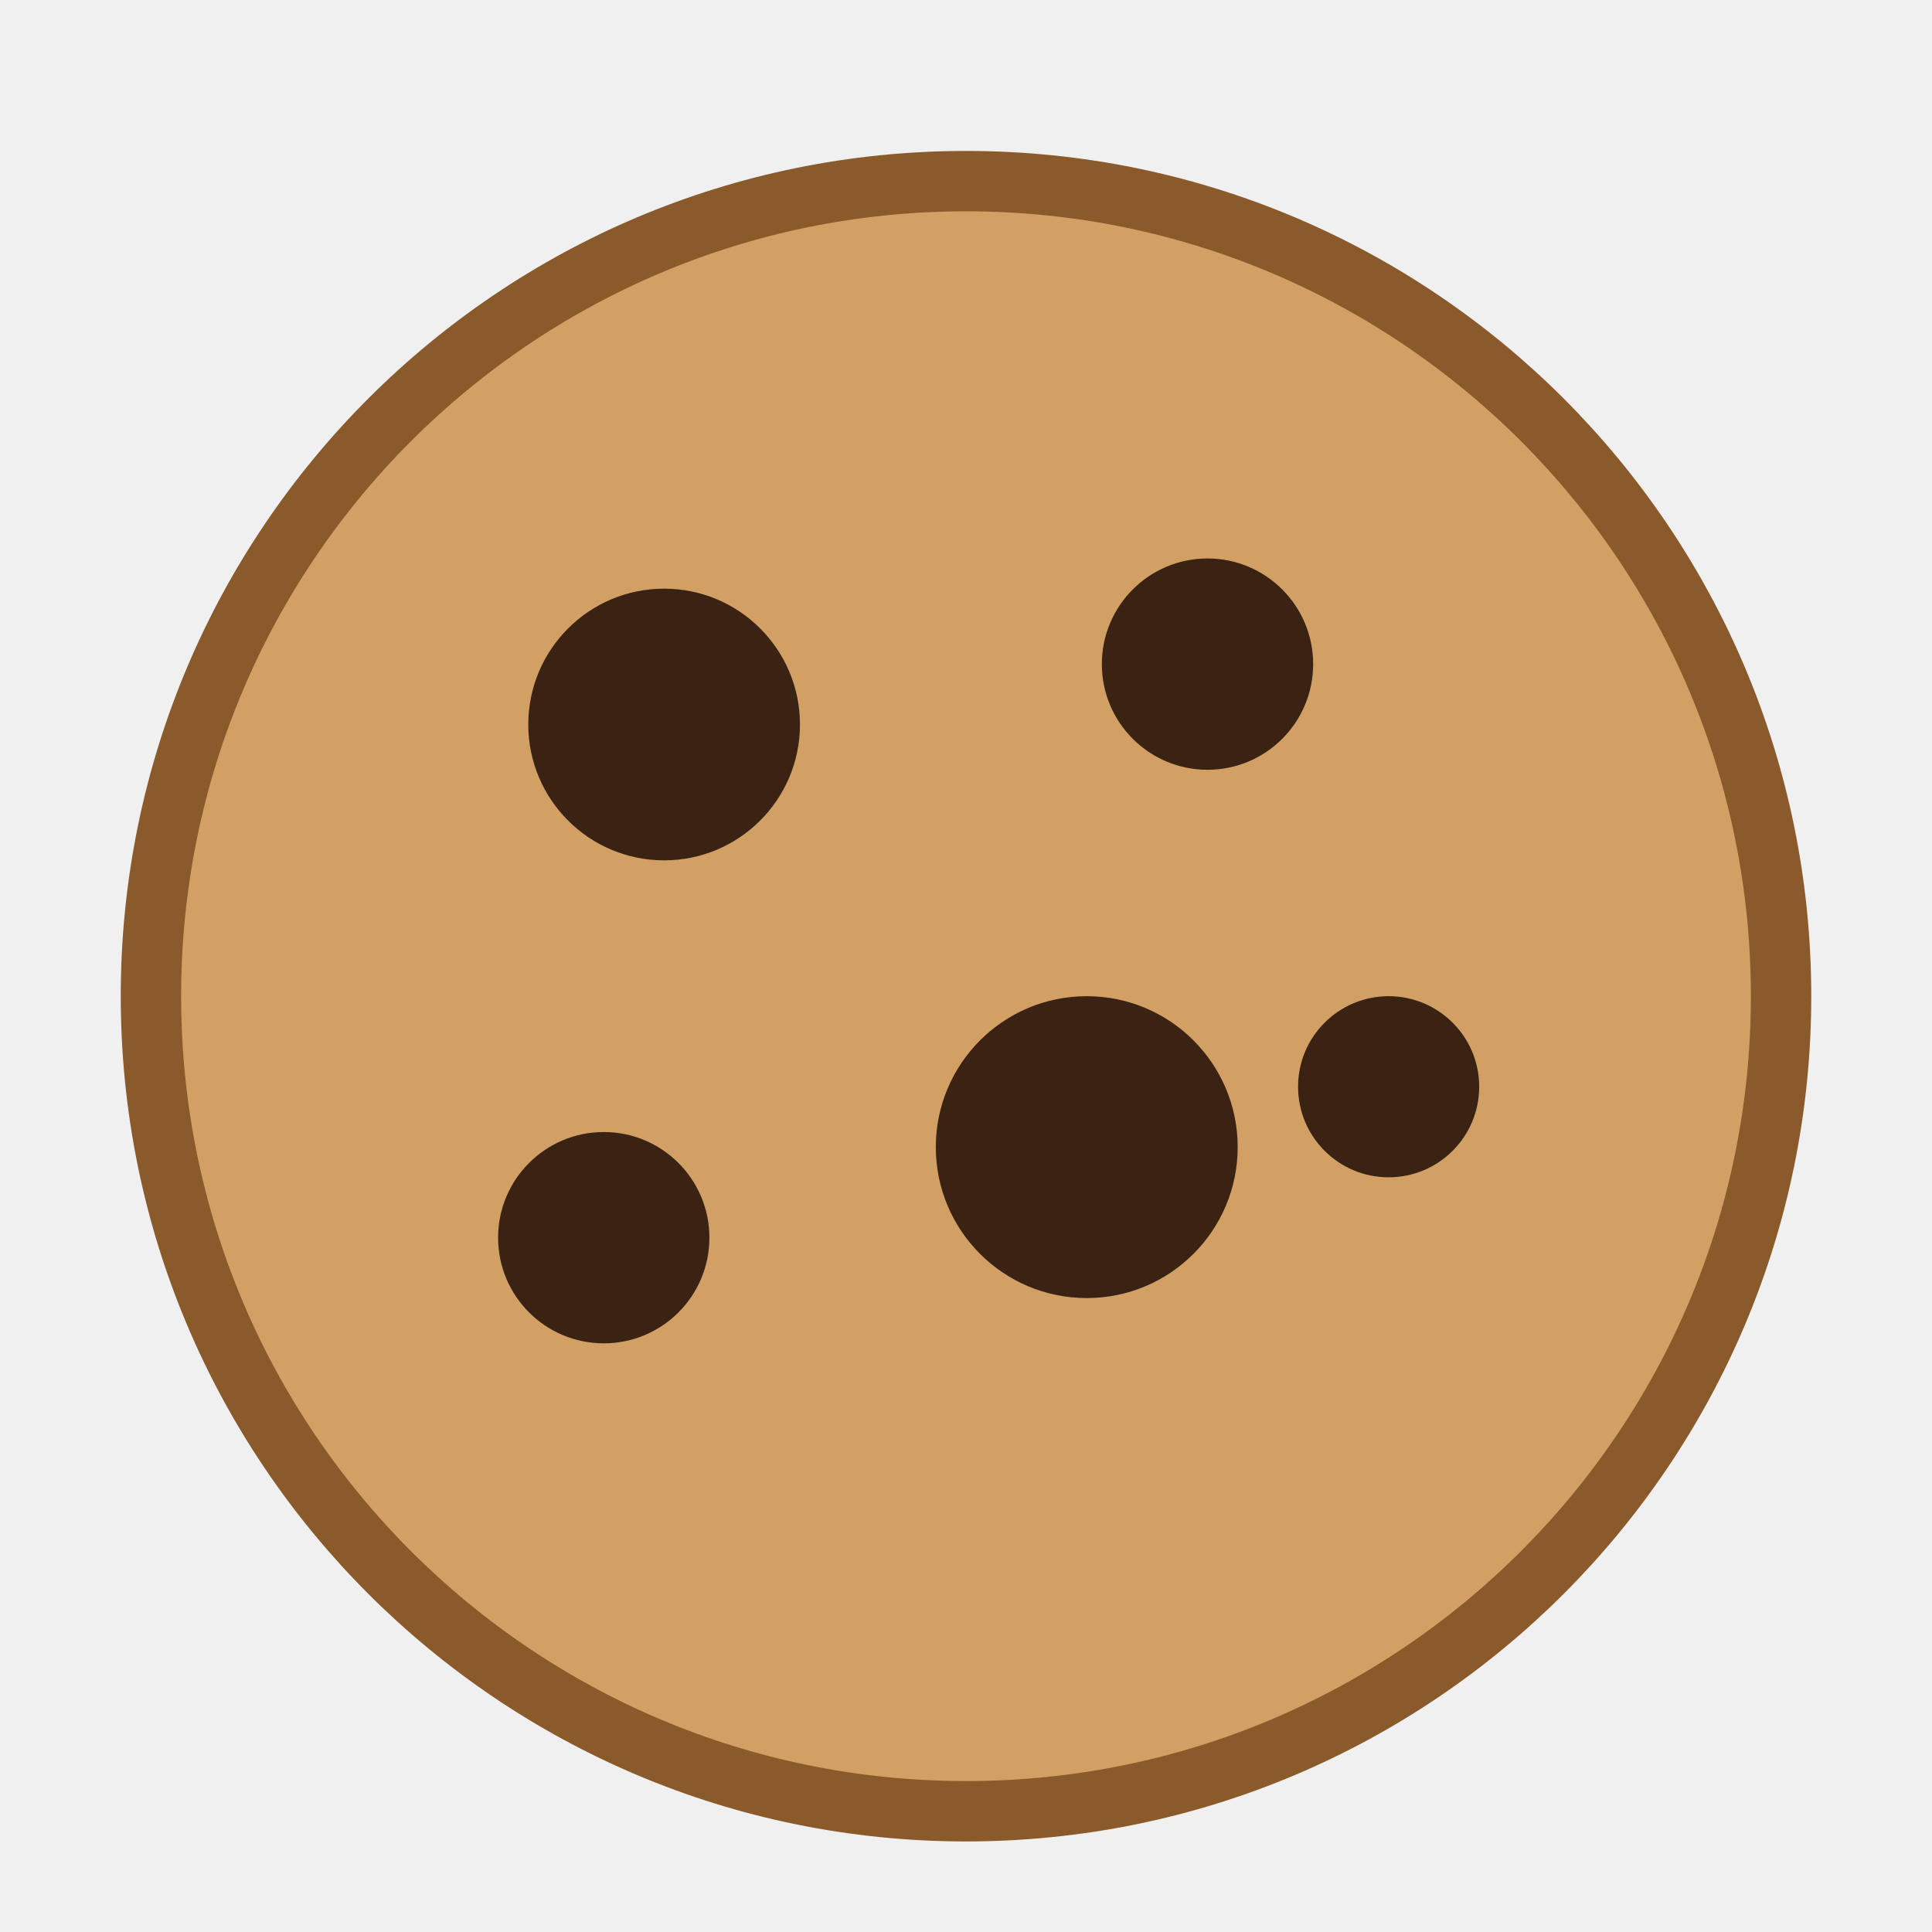
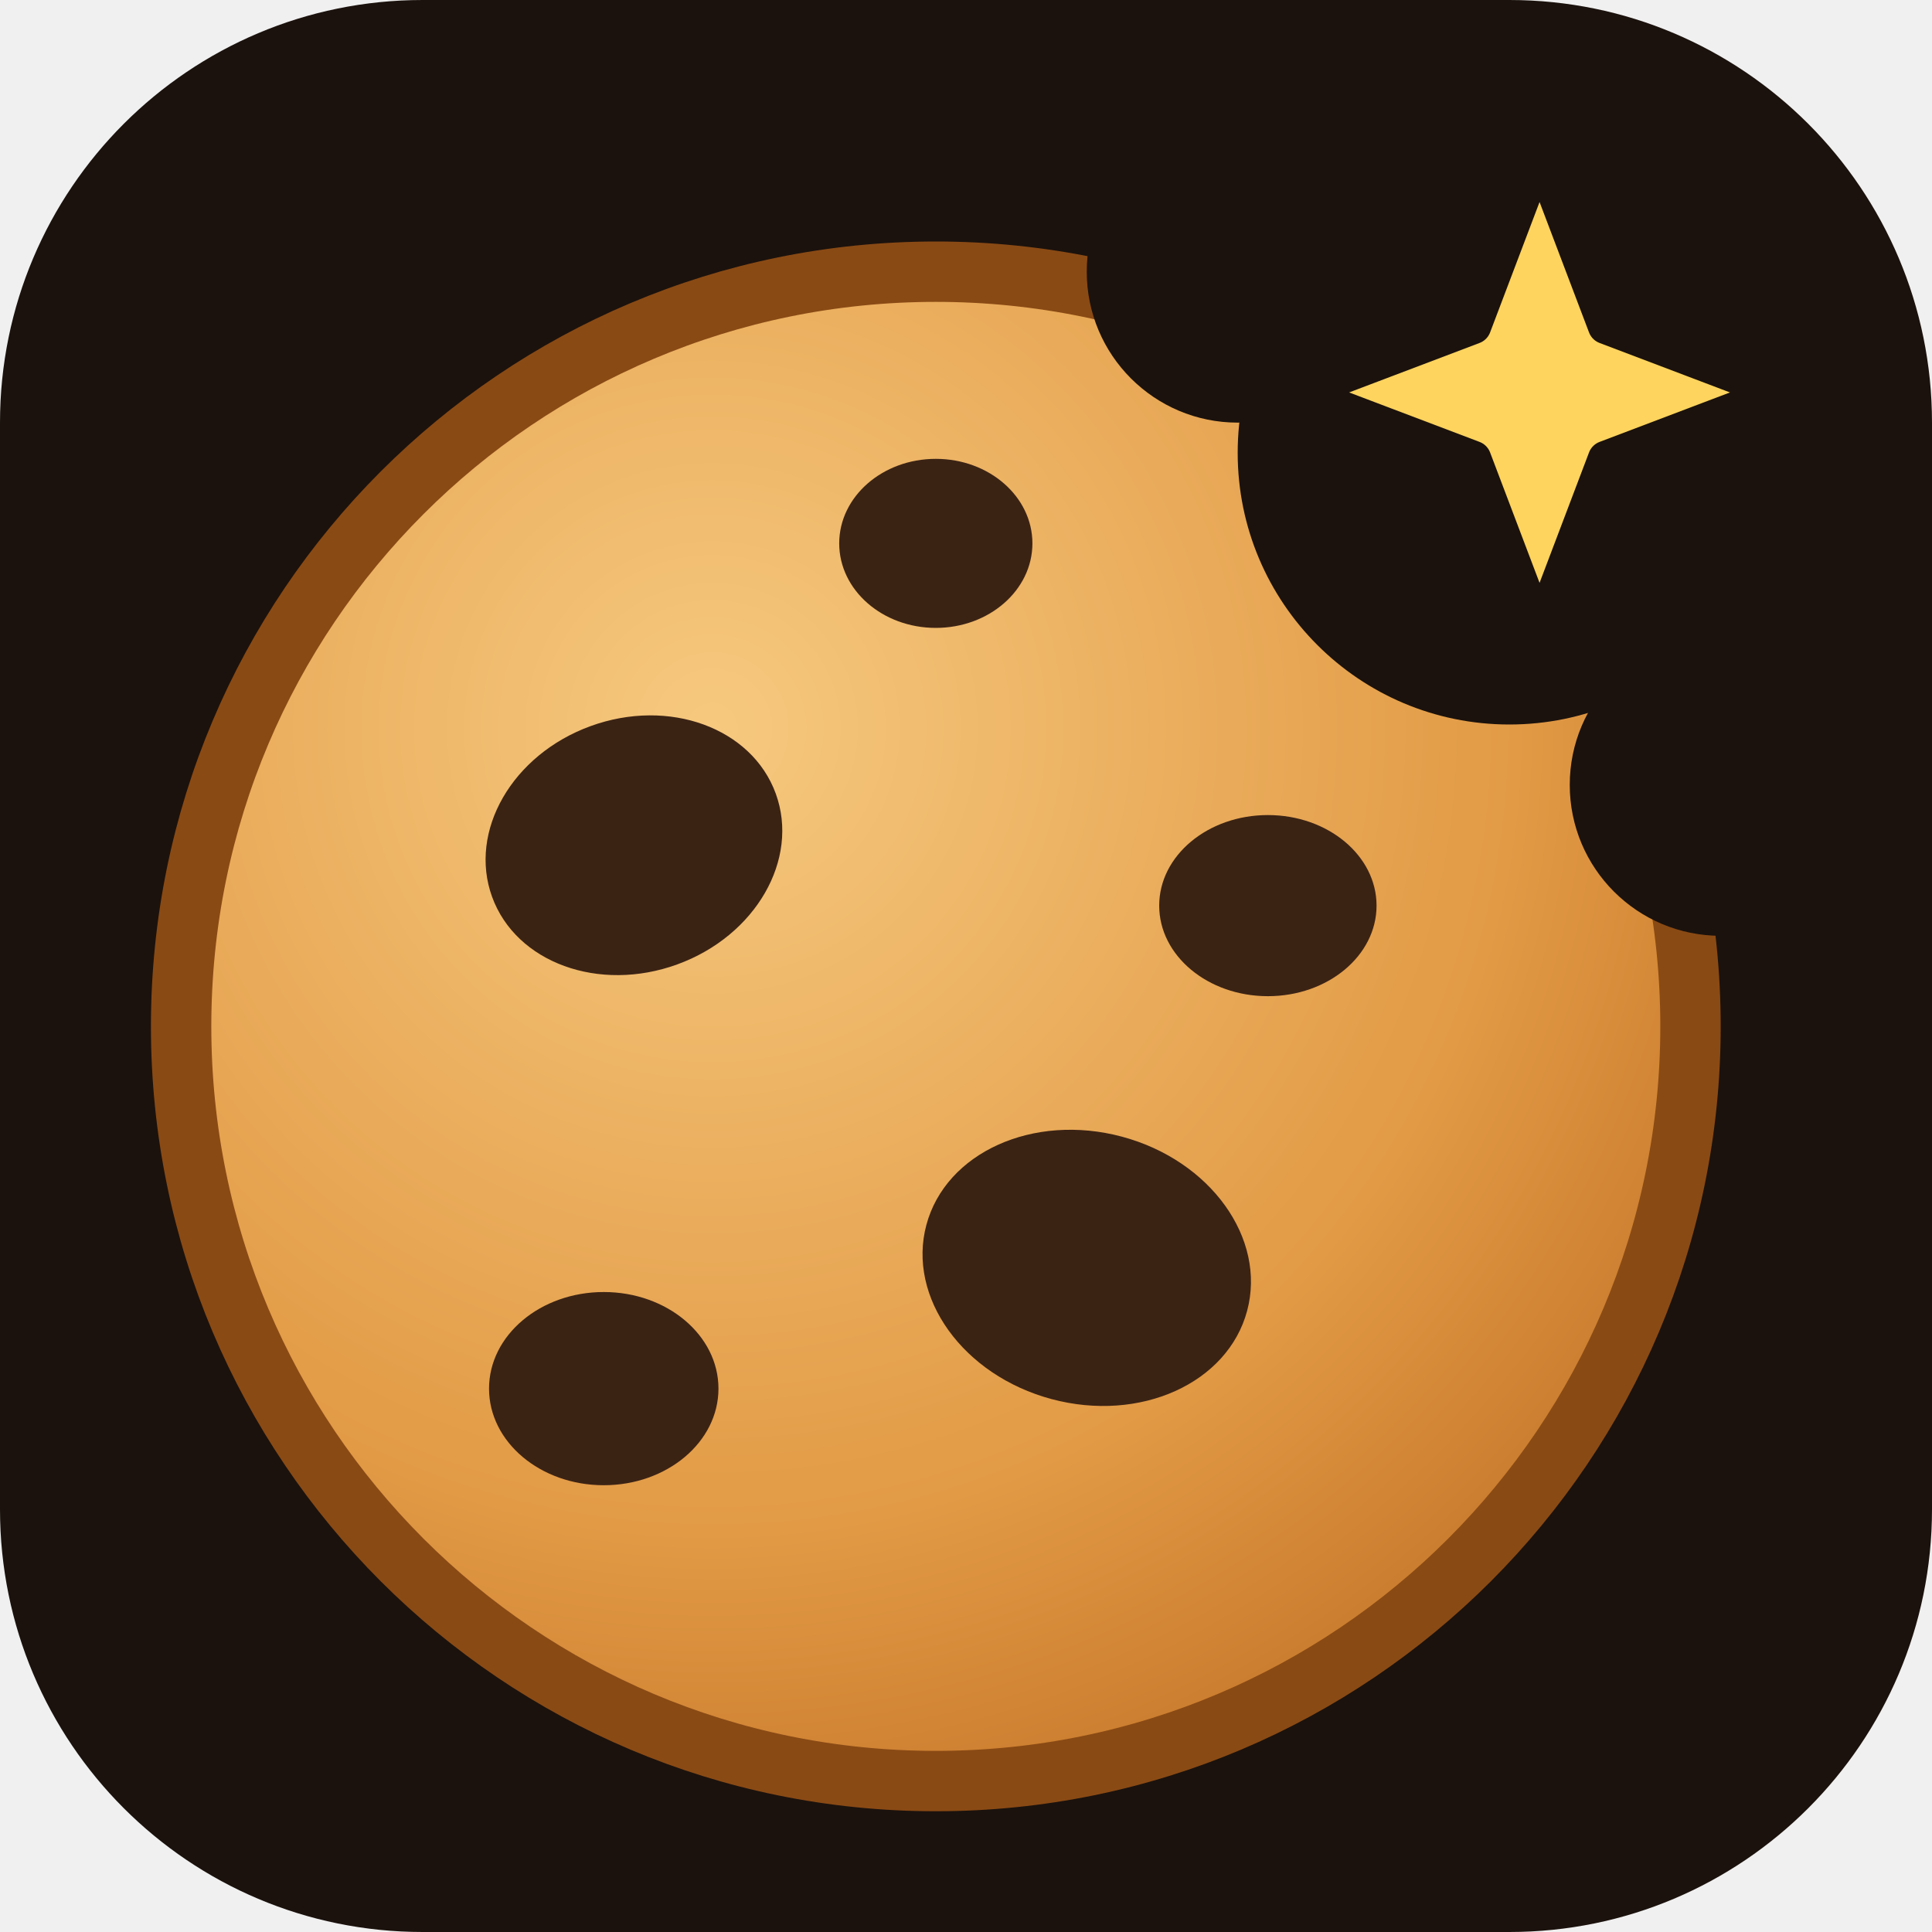
<svg xmlns="http://www.w3.org/2000/svg" viewBox="0 0 64 64">
-   <circle cx="32" cy="33" r="27" fill="#d2a064" />
-   <circle cx="32" cy="33" r="27" fill="none" stroke="#8a5a2b" stroke-width="2" />
+   <defs>
+     <radialGradient id="t" cx=".35" cy=".3" r=".9">
+       <stop offset="0" stop-color="#f6c97f" />
+       <stop offset=".6" stop-color="#e29a45" />
+       <stop offset="1" stop-color="#b8661d" />
+     </radialGradient>
+     <mask id="b">
+       <rect width="64" height="64" fill="#fff" />
+       <circle cx="50" cy="15" r="9" fill="#000" />
+       <circle cx="57" cy="26" r="5" fill="#000" />
+       <circle cx="41" cy="9" r="5" fill="#000" />
+     </mask>
+   </defs>
+   <rect width="64" height="64" rx="14" fill="#1b120d" />
+   <g mask="url(#b)">
+     <circle cx="31" cy="34" r="25" fill="url(#t)" />
+     <circle cx="31" cy="34" r="25" fill="none" stroke="#8a4a14" stroke-width="2" />
+   </g>
  <g fill="#3b2314">
-     <circle cx="22" cy="24" r="4.5" />
-     <circle cx="40" cy="22" r="3.5" />
-     <circle cx="36" cy="38" r="5" />
-     <circle cx="20" cy="41" r="3.5" />
-     <circle cx="46" cy="36" r="3" />
+     <ellipse cx="21" cy="28" rx="5" ry="4.2" transform="rotate(-20 21 28)" />
+     <ellipse cx="36" cy="42" rx="5.5" ry="4.5" transform="rotate(15 36 42)" />
+     <ellipse cx="20" cy="46" rx="3.8" ry="3.2" />
+     <ellipse cx="42" cy="30" rx="3.6" ry="3" />
+     <ellipse cx="31" cy="18" rx="3.2" ry="2.8" />
  </g>
+   <path d="M51 5l2.2 5.8L59 13l-5.8 2.2L51 21l-2.2-5.8L43 13l5.8-2.2z" fill="#ffd45e" stroke="#1b120d" stroke-width="1.2" stroke-linejoin="round" />
</svg>
